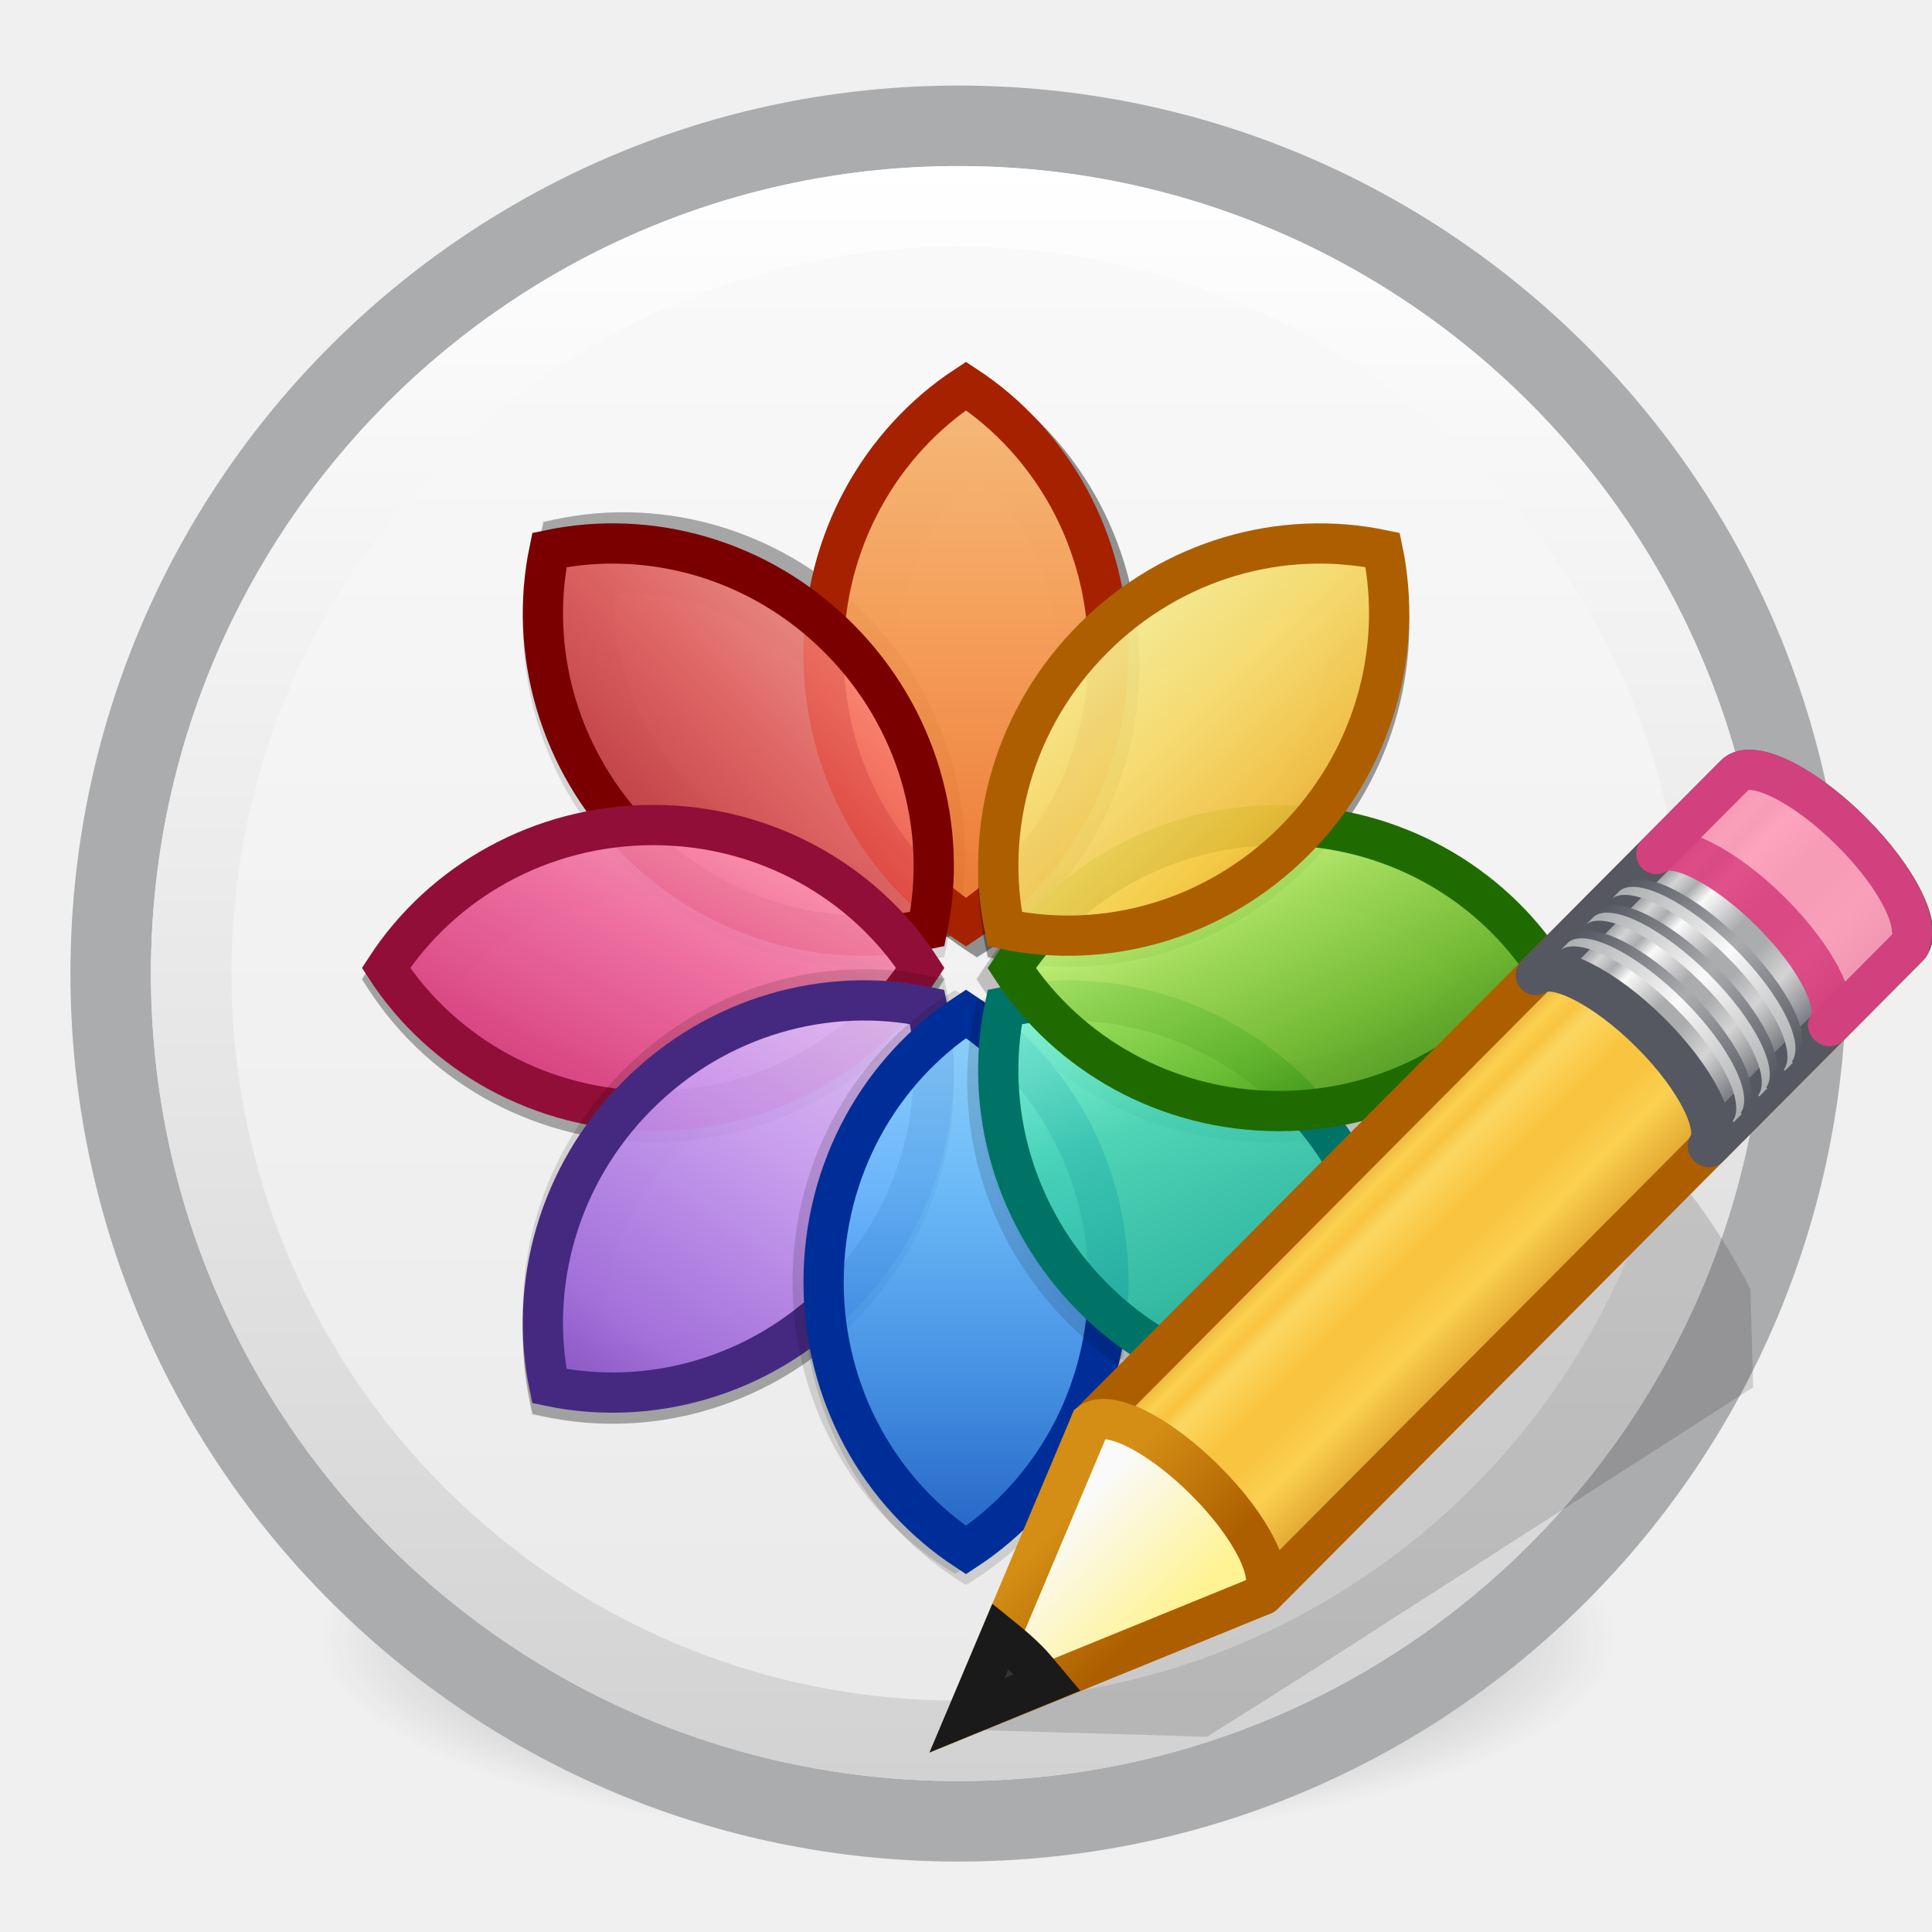
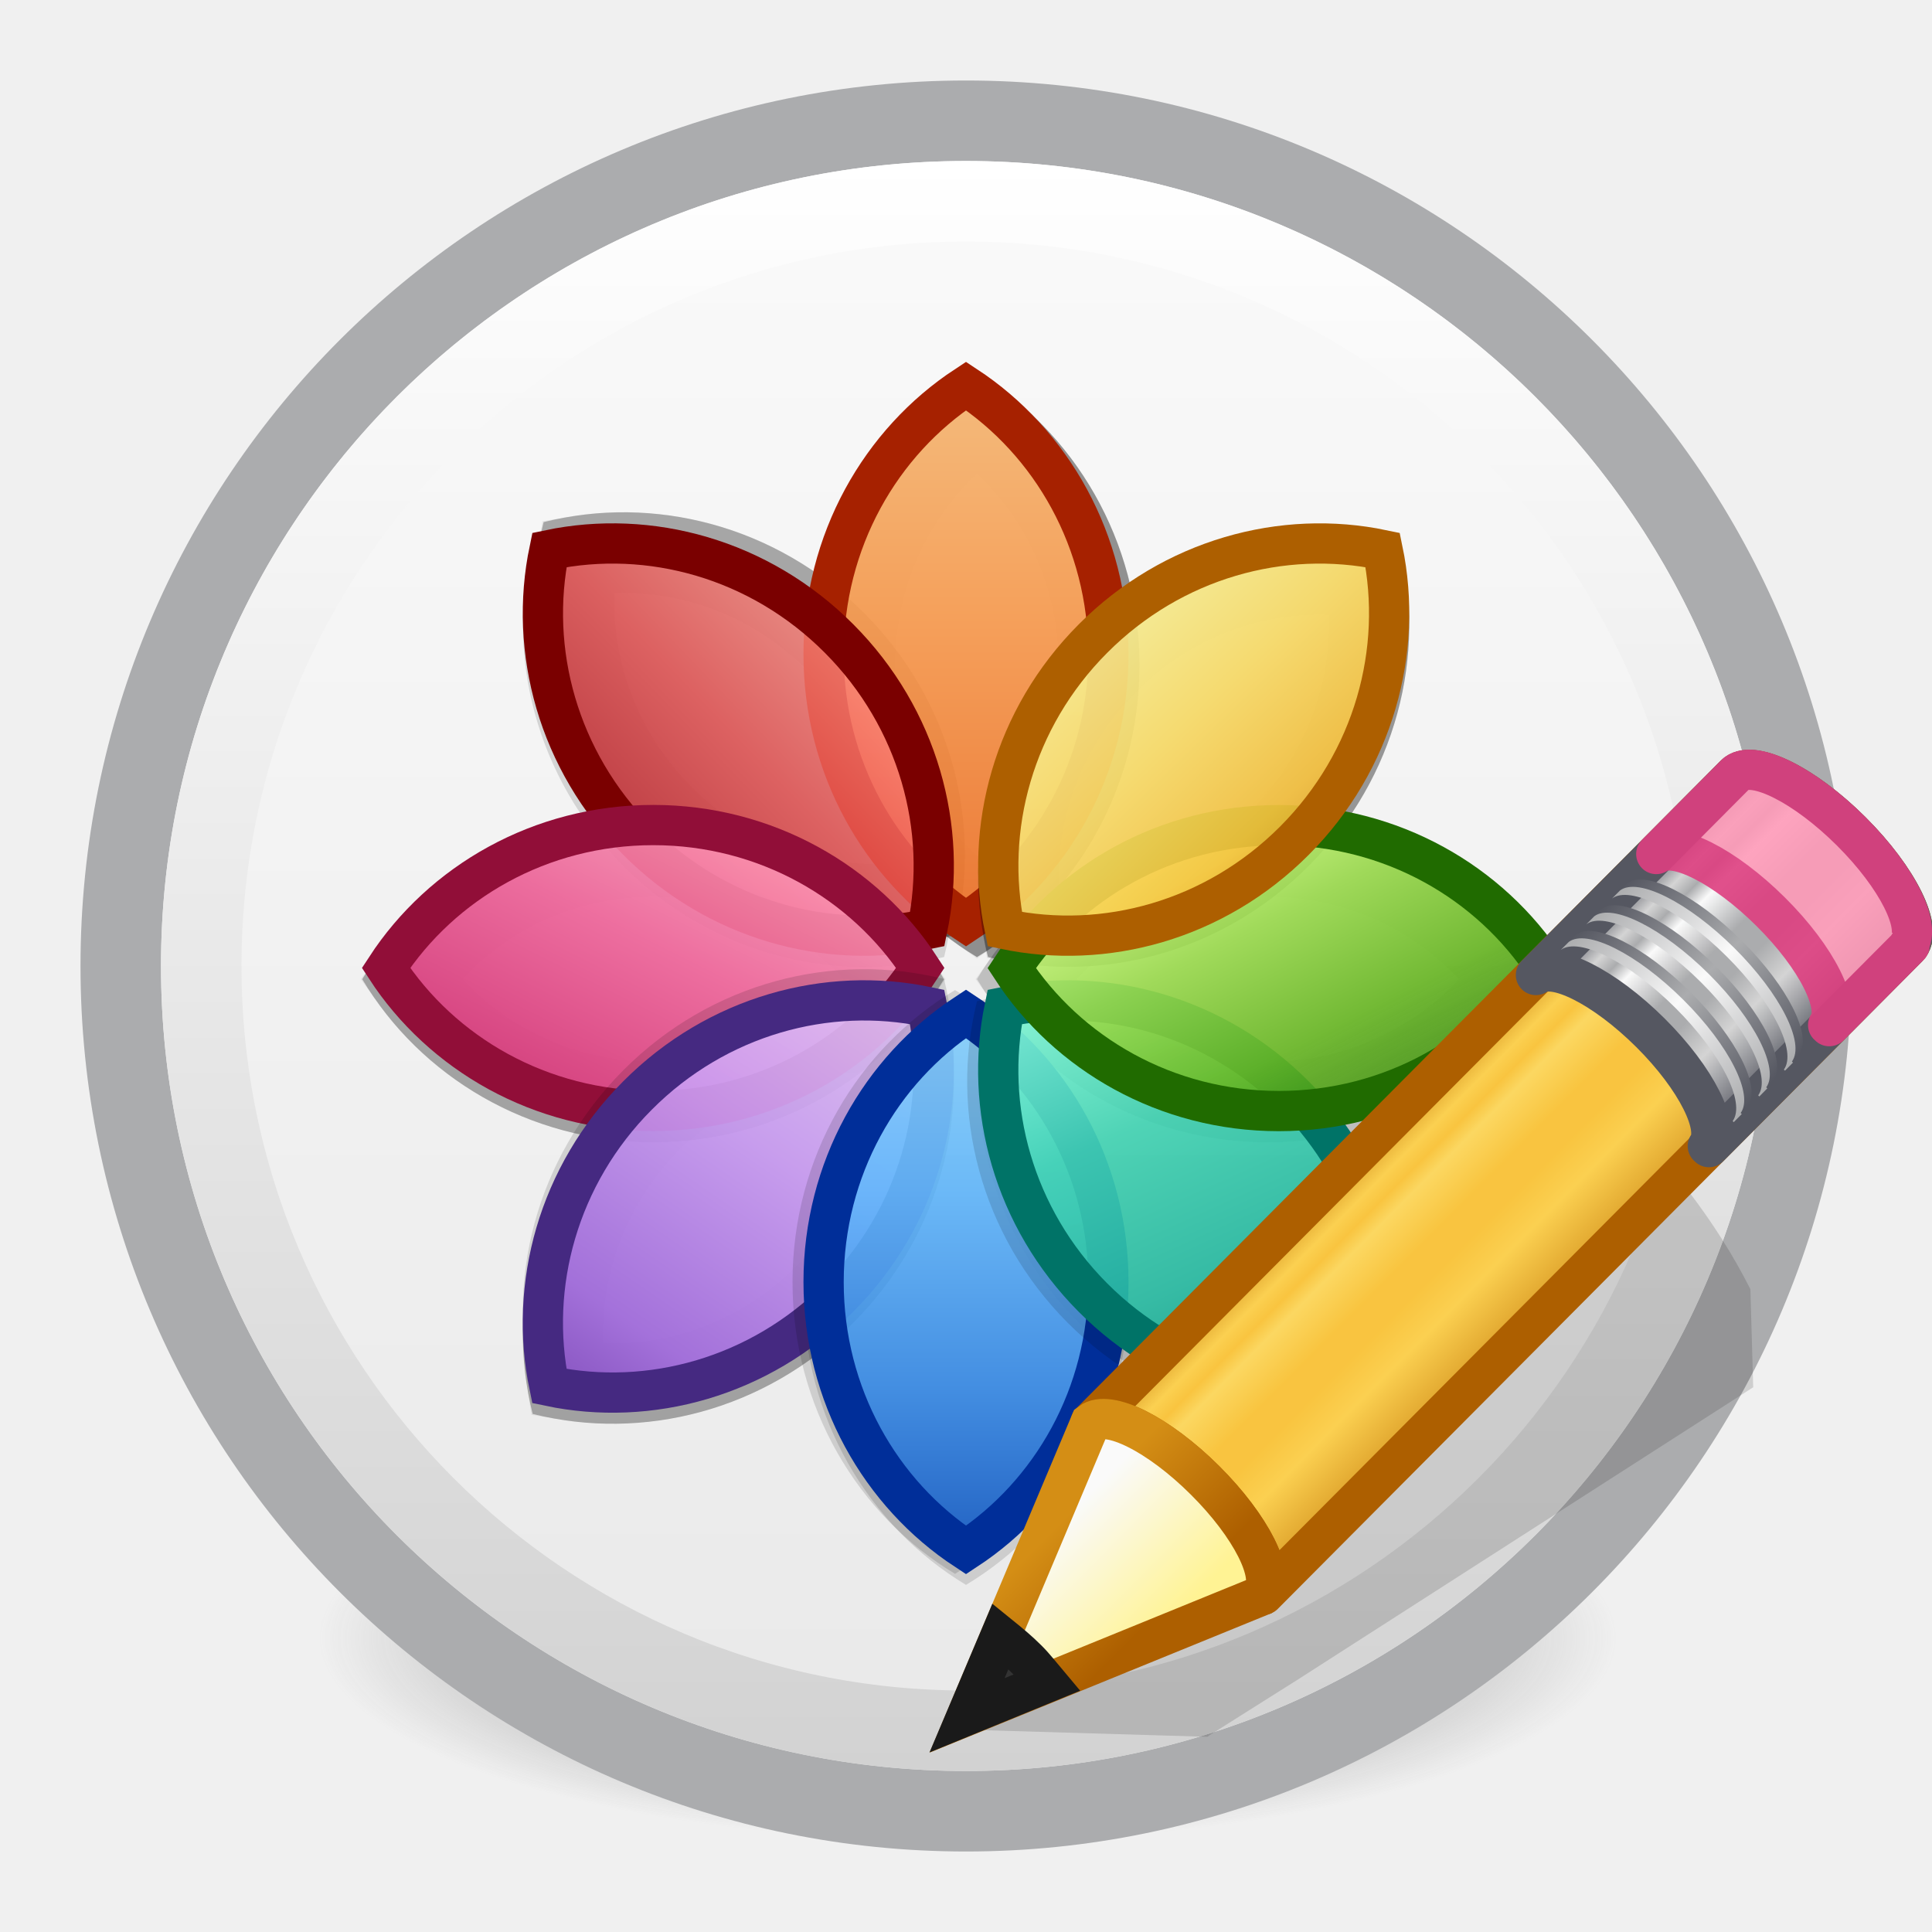
<svg xmlns="http://www.w3.org/2000/svg" width="24" height="24" viewBox="0 0 24 24" fill="none">
  <g clip-path="url(#clip0)">
    <path d="M20.107 20.348C20.107 20.68 19.898 21.009 19.492 21.315C19.086 21.622 18.49 21.9 17.74 22.135C16.989 22.369 16.098 22.555 15.117 22.682C14.136 22.809 13.084 22.875 12.022 22.875C10.96 22.875 9.909 22.809 8.928 22.682C7.947 22.555 7.056 22.369 6.305 22.135C5.554 21.9 4.959 21.622 4.552 21.315C4.146 21.009 3.937 20.68 3.938 20.348C3.937 20.017 4.146 19.688 4.552 19.381C4.959 19.075 5.554 18.797 6.305 18.562C7.056 18.327 7.947 18.141 8.928 18.014C9.909 17.887 10.96 17.822 12.022 17.822C13.084 17.822 14.136 17.887 15.117 18.014C16.098 18.141 16.989 18.327 17.74 18.562C18.49 18.797 19.086 19.075 19.492 19.381C19.898 19.688 20.107 20.017 20.107 20.348Z" fill="url(#paint0_radial)" />
-     <circle cx="11.906" cy="12.094" r="10.531" fill="url(#paint1_linear)" stroke="#ABACAE" />
-     <circle cx="11.906" cy="12.094" r="9.531" stroke="url(#paint2_linear)" />
+     <circle cx="12" cy="12" r="10.5" fill="url(#paint1_linear)" stroke="#ABACAE" />
+     <circle cx="12" cy="12" r="9.5" stroke="url(#paint2_linear)" />
    <path fill-rule="evenodd" clip-rule="evenodd" d="M12.136 4.637C13.343 5.361 14.155 6.714 14.155 8.263C14.155 9.811 13.343 11.165 12.136 11.889C10.93 11.165 10.117 9.811 10.117 8.263C10.117 6.714 10.93 5.361 12.136 4.637Z" fill="black" fill-opacity="0.13" />
    <path fill-rule="evenodd" clip-rule="evenodd" d="M6.617 6.76C7.981 6.416 9.509 6.797 10.6 7.892C11.692 8.987 12.071 10.52 11.728 11.888C10.364 12.232 8.836 11.851 7.745 10.757C6.654 9.662 6.275 8.128 6.617 6.76Z" fill="black" fill-opacity="0.13" />
    <path fill-rule="evenodd" clip-rule="evenodd" d="M6.617 17.564C6.274 16.196 6.654 14.663 7.745 13.568C8.836 12.473 10.364 12.092 11.728 12.436C12.07 13.804 11.691 15.338 10.6 16.433C9.509 17.527 7.981 17.908 6.617 17.564Z" fill="black" fill-opacity="0.15" />
    <path fill-rule="evenodd" clip-rule="evenodd" d="M6.617 17.564C6.274 16.196 6.654 14.663 7.745 13.568C8.836 12.473 10.364 12.092 11.728 12.436C12.07 13.804 11.691 15.338 10.6 16.433C9.509 17.527 7.981 17.908 6.617 17.564Z" fill="black" fill-opacity="0.15" />
    <path d="M10.247 16.078C9.362 16.967 8.155 17.32 7.039 17.14C6.86 16.021 7.212 14.81 8.098 13.922C8.983 13.033 10.19 12.68 11.305 12.86C11.485 13.98 11.133 15.19 10.247 16.078Z" stroke="black" stroke-opacity="0.07" />
    <path fill-rule="evenodd" clip-rule="evenodd" d="M12 19.688C10.794 18.963 9.981 17.61 9.981 16.062C9.981 14.513 10.794 13.16 12 12.436C13.207 13.16 14.019 14.513 14.019 16.062C14.019 17.61 13.207 18.963 12 19.688Z" fill="black" fill-opacity="0.13" />
    <path fill-rule="evenodd" clip-rule="evenodd" d="M17.384 17.564C16.02 17.908 14.492 17.528 13.401 16.433C12.309 15.338 11.93 13.805 12.273 12.437C13.637 12.093 15.165 12.473 16.256 13.568C17.347 14.663 17.726 16.196 17.384 17.564Z" fill="black" fill-opacity="0.13" />
    <path fill-rule="evenodd" clip-rule="evenodd" d="M4.5 12.164C5.222 10.953 6.57 10.138 8.114 10.138C9.657 10.138 11.006 10.953 11.727 12.164C11.006 13.374 9.657 14.189 8.114 14.189C6.57 14.189 5.222 13.374 4.5 12.164Z" fill="black" fill-opacity="0.15" />
    <path fill-rule="evenodd" clip-rule="evenodd" d="M4.5 12.164C5.222 10.953 6.57 10.138 8.114 10.138C9.657 10.138 11.006 10.953 11.727 12.164C11.006 13.374 9.657 14.189 8.114 14.189C6.57 14.189 5.222 13.374 4.5 12.164Z" fill="black" fill-opacity="0.15" />
    <path d="M8.114 13.689C6.862 13.689 5.76 13.083 5.098 12.164C5.76 11.244 6.862 10.638 8.114 10.638C9.365 10.638 10.468 11.244 11.13 12.164C10.468 13.083 9.365 13.689 8.114 13.689Z" stroke="black" stroke-opacity="0.07" />
    <path fill-rule="evenodd" clip-rule="evenodd" d="M19.365 12.163C18.643 13.374 17.294 14.189 15.751 14.189C14.208 14.189 12.859 13.374 12.137 12.163C12.859 10.952 14.208 10.137 15.751 10.137C17.294 10.137 18.643 10.952 19.365 12.163Z" fill="black" fill-opacity="0.15" />
    <path d="M15.751 10.637C17.003 10.637 18.105 11.243 18.767 12.163C18.105 13.083 17.003 13.689 15.751 13.689C14.499 13.689 13.397 13.083 12.735 12.163C13.397 11.243 14.499 10.637 15.751 10.637Z" stroke="black" stroke-opacity="0.07" />
    <path fill-rule="evenodd" clip-rule="evenodd" d="M17.384 6.76C17.727 8.129 17.348 9.662 16.256 10.757C15.165 11.852 13.637 12.232 12.273 11.888C11.931 10.52 12.31 8.987 13.401 7.892C14.492 6.797 16.02 6.417 17.384 6.76Z" fill="black" fill-opacity="0.13" />
-     <path fill-rule="evenodd" clip-rule="evenodd" d="M6.753 6.486C8.116 6.142 9.645 6.523 10.736 7.618C11.827 8.713 12.206 10.246 11.863 11.614C10.5 11.958 8.972 11.578 7.88 10.483C6.789 9.388 6.41 7.854 6.753 6.486Z" fill="black" fill-opacity="0.15" />
-     <path fill-rule="evenodd" clip-rule="evenodd" d="M6.753 6.486C8.116 6.142 9.645 6.523 10.736 7.618C11.827 8.713 12.206 10.246 11.863 11.614C10.5 11.958 8.972 11.578 7.88 10.483C6.789 9.388 6.41 7.854 6.753 6.486Z" fill="black" fill-opacity="0.15" />
+     <path fill-rule="evenodd" clip-rule="evenodd" d="M6.753 6.486C8.116 6.142 9.644 6.523 10.736 7.618C11.827 8.713 12.206 10.246 11.863 11.614C10.5 11.958 8.972 11.578 7.88 10.483C6.789 9.388 6.41 7.854 6.753 6.486Z" fill="black" fill-opacity="0.15" />
+     <path fill-rule="evenodd" clip-rule="evenodd" d="M6.753 6.486C8.116 6.142 9.644 6.523 10.736 7.618C11.827 8.713 12.206 10.246 11.863 11.614C10.5 11.958 8.972 11.578 7.88 10.483C6.789 9.388 6.41 7.854 6.753 6.486Z" fill="black" fill-opacity="0.15" />
    <path d="M8.233 10.129C7.348 9.24 6.996 8.03 7.175 6.91C8.291 6.73 9.497 7.083 10.383 7.972C11.268 8.86 11.62 10.071 11.441 11.19C10.325 11.37 9.119 11.017 8.233 10.129Z" stroke="black" stroke-opacity="0.07" />
    <path fill-rule="evenodd" clip-rule="evenodd" d="M12.136 4.637C13.343 5.361 14.155 6.714 14.155 8.263C14.155 9.811 13.343 11.165 12.136 11.889C10.93 11.165 10.117 9.811 10.117 8.263C10.117 6.714 10.93 5.361 12.136 4.637Z" fill="black" fill-opacity="0.15" />
    <path fill-rule="evenodd" clip-rule="evenodd" d="M12.136 4.637C13.343 5.361 14.155 6.714 14.155 8.263C14.155 9.811 13.343 11.165 12.136 11.889C10.93 11.165 10.117 9.811 10.117 8.263C10.117 6.714 10.93 5.361 12.136 4.637Z" fill="black" fill-opacity="0.15" />
    <path d="M10.617 8.263C10.617 7.006 11.221 5.9 12.136 5.236C13.051 5.9 13.655 7.006 13.655 8.263C13.655 9.52 13.051 10.625 12.136 11.29C11.221 10.625 10.617 9.52 10.617 8.263Z" stroke="black" stroke-opacity="0.07" />
    <path d="M10.231 8.126C10.231 6.722 10.939 5.492 12 4.795C13.061 5.492 13.769 6.722 13.769 8.126C13.769 9.53 13.061 10.76 12 11.457C10.939 10.76 10.231 9.53 10.231 8.126Z" fill="url(#paint3_linear)" fill-opacity="0.9" stroke="#A62100" stroke-width="0.5" />
    <path d="M7.92 10.443C6.931 9.45 6.565 8.078 6.825 6.832C8.066 6.572 9.434 6.939 10.423 7.932C11.412 8.924 11.778 10.297 11.519 11.542C10.277 11.803 8.91 11.435 7.92 10.443Z" fill="url(#paint4_linear)" fill-opacity="0.8" stroke="#7A0000" stroke-width="0.5" />
    <path d="M8.114 13.8C6.715 13.8 5.489 13.09 4.795 12.024C5.489 10.959 6.715 10.249 8.114 10.249C9.512 10.249 10.739 10.959 11.433 12.024C10.739 13.09 9.512 13.8 8.114 13.8Z" fill="url(#paint5_linear)" fill-opacity="0.9" stroke="#910E38" stroke-width="0.5" />
    <path fill-rule="evenodd" clip-rule="evenodd" d="M6.616 17.29C6.273 15.922 6.652 14.389 7.744 13.294C8.835 12.199 10.363 11.819 11.727 12.162C12.069 13.531 11.69 15.064 10.599 16.159C9.508 17.254 7.98 17.634 6.616 17.29Z" fill="black" fill-opacity="0.13" />
    <path d="M10.422 16.119C9.433 17.111 8.066 17.479 6.824 17.218C6.565 15.973 6.931 14.6 7.92 13.608C8.909 12.615 10.277 12.248 11.518 12.508C11.778 13.754 11.412 15.126 10.422 16.119Z" fill="url(#paint6_linear)" fill-opacity="0.9" stroke="#452981" stroke-width="0.5" />
    <path fill-rule="evenodd" clip-rule="evenodd" d="M11.864 19.551C10.657 18.826 9.845 17.473 9.845 15.925C9.845 14.376 10.657 13.023 11.864 12.299C13.07 13.023 13.883 14.376 13.883 15.925C13.883 17.473 13.07 18.826 11.864 19.551Z" fill="black" fill-opacity="0.13" />
    <path d="M13.769 15.925C13.769 17.329 13.061 18.559 12 19.255C10.939 18.559 10.231 17.329 10.231 15.925C10.231 14.521 10.939 13.29 12 12.594C13.061 13.29 13.769 14.521 13.769 15.925Z" fill="url(#paint7_linear)" fill-opacity="0.9" stroke="#002E99" stroke-width="0.5" />
    <path fill-rule="evenodd" clip-rule="evenodd" d="M17.247 17.564C15.884 17.908 14.355 17.528 13.264 16.433C12.173 15.338 11.794 13.805 12.137 12.437C13.5 12.093 15.028 12.473 16.119 13.568C17.211 14.663 17.59 16.196 17.247 17.564Z" fill="black" fill-opacity="0.13" />
    <path fill-rule="evenodd" clip-rule="evenodd" d="M17.384 6.76C17.727 8.129 17.348 9.662 16.256 10.757C15.165 11.852 13.637 12.232 12.273 11.888C11.931 10.52 12.31 8.987 13.401 7.892C14.492 6.797 16.02 6.417 17.384 6.76Z" fill="black" fill-opacity="0.13" />
    <path d="M16.079 13.608C17.069 14.601 17.435 15.973 17.175 17.218C15.934 17.479 14.566 17.111 13.577 16.119C12.588 15.126 12.222 13.754 12.481 12.508C13.723 12.248 15.09 12.616 16.079 13.608Z" fill="url(#paint8_linear)" fill-opacity="0.9" stroke="#007367" stroke-width="0.5" />
    <path fill-rule="evenodd" clip-rule="evenodd" d="M17.384 6.76C17.727 8.129 17.348 9.662 16.256 10.757C15.165 11.852 13.637 12.232 12.273 11.888C11.931 10.52 12.31 8.987 13.401 7.892C14.492 6.797 16.02 6.417 17.384 6.76Z" fill="black" fill-opacity="0.13" />
    <path d="M13.754 8.246C14.639 7.358 15.846 7.004 16.962 7.184C17.141 8.304 16.789 9.514 15.903 10.403C15.018 11.291 13.812 11.644 12.696 11.464C12.516 10.345 12.868 9.134 13.754 8.246Z" stroke="black" stroke-opacity="0.07" />
    <path d="M15.886 10.25C17.285 10.25 18.511 10.961 19.205 12.026C18.511 13.091 17.285 13.802 15.886 13.802C14.488 13.802 13.261 13.091 12.567 12.026C13.261 10.961 14.488 10.25 15.886 10.25Z" fill="url(#paint9_linear)" fill-opacity="0.9" stroke="#206B00" stroke-width="0.5" />
-     <path d="M13.578 7.932C14.567 6.939 15.934 6.572 17.176 6.832C17.435 8.078 17.069 9.45 16.08 10.443C15.091 11.435 13.723 11.803 12.482 11.542C12.222 10.297 12.588 8.924 13.578 7.932Z" fill="url(#paint10_linear)" fill-opacity="0.9" stroke="#AD5F00" stroke-width="0.5" />
+     <path d="M13.578 7.932C14.567 6.94 15.934 6.572 17.176 6.832C17.435 8.078 17.069 9.45 16.08 10.443C15.091 11.435 13.723 11.803 12.482 11.542C12.222 10.297 12.588 8.924 13.578 7.932Z" fill="url(#paint10_linear)" fill-opacity="0.9" stroke="#AD5F00" stroke-width="0.5" />
    <path opacity="0.15" fill-rule="evenodd" clip-rule="evenodd" d="M20.197 14.092C20.164 14.093 20.137 14.108 20.115 14.122L14.221 17.878L13.131 18.569L13.102 18.581L11.812 21.481L15 21.575L15.023 21.557L16.119 20.866L21.779 17.233L21.744 16.014C21.644 15.818 21.525 15.604 21.387 15.387C20.993 14.769 20.574 14.281 20.314 14.128C20.271 14.102 20.23 14.092 20.197 14.092V14.092Z" fill="#0C0C0C" />
-     <path d="M13.547 17.671C13.77 17.504 14.395 17.818 14.97 18.39C15.544 18.961 15.846 19.571 15.682 19.796C15.682 19.797 15.697 19.809 15.696 19.81L23.701 11.766C23.904 11.562 23.588 10.916 22.995 10.326C22.402 9.736 21.755 9.423 21.552 9.627L13.547 17.671Z" fill="url(#paint11_linear)" />
-     <path opacity="0.6" d="M13.547 17.671C13.77 17.504 14.395 17.818 14.97 18.39C15.544 18.961 15.846 19.571 15.682 19.796C15.682 19.797 15.697 19.809 15.696 19.81L21.209 14.27L21.228 14.25C21.229 14.249 21.214 14.238 21.215 14.237C21.378 14.011 21.076 13.401 20.503 12.83C19.928 12.258 19.302 11.944 19.079 12.112L19.059 12.132L13.547 17.671H13.547L13.547 17.671Z" fill="#F9C440" />
-     <path d="M13.547 17.671C13.77 17.504 14.395 17.818 14.97 18.39C15.544 18.961 15.846 19.571 15.682 19.796C15.682 19.797 15.697 19.809 15.696 19.81L23.701 11.766C23.904 11.562 23.588 10.916 22.995 10.326C22.402 9.736 21.755 9.423 21.552 9.627L13.547 17.671V17.671Z" stroke="#AD5F00" stroke-width="0.5" stroke-linejoin="round" />
+     <path d="M13.547 17.671C13.77 17.504 14.395 17.818 14.97 18.39C15.544 18.961 15.846 19.571 15.682 19.796C15.682 19.797 15.696 19.809 15.696 19.81L23.701 11.766C23.904 11.562 23.588 10.916 22.995 10.326C22.402 9.736 21.755 9.423 21.552 9.627L13.547 17.671Z" fill="url(#paint11_linear)" />
+     <path opacity="0.6" d="M13.547 17.671C13.77 17.504 14.395 17.818 14.97 18.39C15.544 18.961 15.846 19.571 15.682 19.796C15.682 19.797 15.696 19.809 15.696 19.81L21.208 14.27L21.228 14.25C21.229 14.249 21.214 14.238 21.215 14.237C21.378 14.011 21.076 13.401 20.503 12.83C19.928 12.258 19.302 11.944 19.079 12.112L19.059 12.132L13.547 17.671H13.547L13.547 17.671Z" fill="#F9C440" />
+     <path d="M13.547 17.671C13.77 17.504 14.395 17.818 14.97 18.39C15.544 18.961 15.846 19.571 15.682 19.796C15.682 19.797 15.696 19.809 15.696 19.81L23.701 11.766C23.904 11.562 23.588 10.916 22.995 10.326C22.402 9.736 21.755 9.423 21.552 9.627L13.547 17.671V17.671Z" stroke="#AD5F00" stroke-width="0.5" stroke-linejoin="round" />
    <path d="M21.709 9.565C21.643 9.569 21.59 9.589 21.552 9.627L19.08 12.112C19.303 11.945 19.928 12.258 20.503 12.83C21.076 13.401 21.378 14.012 21.215 14.237C21.214 14.238 21.229 14.249 21.229 14.25L23.7 11.766C23.904 11.561 23.588 10.916 22.995 10.326C22.513 9.846 21.995 9.55 21.709 9.565Z" fill="url(#paint12_linear)" stroke="#555761" stroke-width="0.5" stroke-linejoin="round" />
-     <path opacity="0.9" d="M20.575 10.609C20.798 10.442 21.423 10.756 21.998 11.328C22.572 11.898 22.874 12.509 22.71 12.734C22.71 12.735 22.724 12.747 22.724 12.747L23.701 11.766L23.721 11.746C23.721 11.745 23.706 11.733 23.707 11.732C23.871 11.507 23.569 10.897 22.995 10.326C22.42 9.754 21.794 9.44 21.572 9.607L21.552 9.627L20.575 10.609H20.575Z" fill="#FE9AB8" stroke="#DE3E80" stroke-width="0.5" stroke-linejoin="round" />
+     <path opacity="0.9" d="M20.575 10.609C20.798 10.442 21.423 10.756 21.998 11.328C22.572 11.898 22.874 12.509 22.71 12.734C22.71 12.735 22.724 12.747 22.724 12.747L23.701 11.766L23.721 11.746C23.721 11.745 23.706 11.733 23.707 11.732C23.871 11.507 23.568 10.897 22.995 10.326C22.42 9.754 21.794 9.44 21.572 9.607L21.552 9.627L20.575 10.609H20.575Z" fill="#FE9AB8" stroke="#DE3E80" stroke-width="0.5" stroke-linejoin="round" />
    <path d="M19.48 11.71C19.703 11.542 20.328 11.856 20.903 12.428C21.477 12.999 21.779 13.609 21.615 13.835C21.615 13.835 21.629 13.847 21.629 13.848L21.728 13.748C21.729 13.747 21.714 13.735 21.715 13.734C21.878 13.509 21.576 12.899 21.003 12.328C20.428 11.756 19.802 11.442 19.579 11.609L19.48 11.71V11.71V11.71Z" fill="url(#paint13_linear)" />
-     <path d="M19.388 11.801C19.611 11.634 20.237 11.948 20.812 12.52C21.385 13.091 21.687 13.701 21.524 13.926C21.523 13.927 21.538 13.939 21.537 13.94L21.637 13.839C21.637 13.839 21.623 13.827 21.623 13.826C21.787 13.601 21.485 12.99 20.911 12.42C20.336 11.848 19.711 11.534 19.488 11.701L19.388 11.801V11.801H19.388Z" fill="url(#paint14_linear)" />
+     <path d="M19.388 11.801C19.611 11.634 20.237 11.948 20.812 12.52C21.385 13.091 21.687 13.701 21.524 13.926C21.523 13.927 21.538 13.939 21.537 13.94L21.637 13.839C21.637 13.839 21.623 13.827 21.623 13.826C21.787 13.601 21.485 12.99 20.911 12.42C20.337 11.848 19.711 11.534 19.488 11.701L19.388 11.801V11.801H19.388Z" fill="url(#paint14_linear)" />
    <path d="M19.797 11.39C20.02 11.223 20.646 11.537 21.221 12.109C21.794 12.68 22.096 13.29 21.933 13.515C21.932 13.516 21.947 13.528 21.946 13.529L22.046 13.429C22.046 13.428 22.032 13.416 22.032 13.415C22.196 13.19 21.894 12.579 21.32 12.009C20.745 11.437 20.12 11.123 19.897 11.29L19.797 11.39H19.797Z" fill="url(#paint15_linear)" />
-     <path d="M19.706 11.482C19.929 11.315 20.554 11.629 21.129 12.201C21.703 12.771 22.005 13.382 21.841 13.607C21.841 13.608 21.855 13.62 21.855 13.621L21.954 13.52C21.955 13.52 21.94 13.508 21.941 13.507C22.105 13.282 21.802 12.671 21.229 12.101C20.654 11.529 20.029 11.215 19.805 11.382L19.706 11.482L19.706 11.482Z" fill="url(#paint16_linear)" />
-     <path d="M20.116 11.07C20.339 10.903 20.965 11.216 21.54 11.789C22.113 12.359 22.415 12.97 22.252 13.195C22.251 13.196 22.266 13.207 22.265 13.208L22.365 13.108C22.365 13.107 22.351 13.095 22.351 13.095C22.515 12.87 22.213 12.259 21.639 11.688C21.064 11.116 20.439 10.802 20.216 10.97L20.116 11.07Z" fill="url(#paint17_linear)" />
-     <path d="M20.025 11.162C20.248 10.994 20.873 11.308 21.448 11.88C22.022 12.451 22.324 13.062 22.16 13.287C22.16 13.287 22.174 13.299 22.174 13.3L22.273 13.2C22.274 13.199 22.259 13.187 22.26 13.187C22.424 12.961 22.121 12.351 21.548 11.78C20.973 11.208 20.347 10.894 20.125 11.062L20.025 11.162H20.025Z" fill="url(#paint18_linear)" />
-     <path fill-rule="evenodd" clip-rule="evenodd" d="M12.013 21.312L15.654 19.827L15.685 19.796C15.849 19.571 15.543 18.96 14.969 18.389C14.395 17.817 13.77 17.505 13.547 17.673L12.013 21.312H12.013Z" fill="url(#paint19_linear)" stroke="url(#paint20_linear)" stroke-width="0.5" />
+     <path d="M19.706 11.482C19.929 11.315 20.554 11.629 21.129 12.201C21.703 12.771 22.005 13.382 21.841 13.607C21.841 13.608 21.855 13.62 21.855 13.621L21.954 13.52C21.955 13.52 21.94 13.508 21.941 13.507C22.105 13.282 21.802 12.671 21.229 12.101C20.654 11.529 20.028 11.215 19.805 11.382L19.706 11.482L19.706 11.482Z" fill="url(#paint16_linear)" />
+     <path d="M20.116 11.07C20.339 10.903 20.965 11.216 21.54 11.789C22.113 12.359 22.415 12.97 22.252 13.195C22.251 13.196 22.266 13.207 22.265 13.208L22.365 13.108C22.365 13.107 22.351 13.095 22.351 13.095C22.515 12.87 22.213 12.259 21.639 11.688C21.064 11.116 20.439 10.803 20.216 10.97L20.116 11.07Z" fill="url(#paint17_linear)" />
+     <path d="M20.025 11.162C20.248 10.994 20.873 11.308 21.448 11.88C22.022 12.451 22.324 13.062 22.16 13.287C22.16 13.287 22.174 13.299 22.174 13.3L22.273 13.2C22.274 13.199 22.259 13.187 22.26 13.187C22.424 12.961 22.121 12.351 21.548 11.78C20.973 11.208 20.347 10.894 20.124 11.062L20.025 11.162H20.025Z" fill="url(#paint18_linear)" />
+     <path fill-rule="evenodd" clip-rule="evenodd" d="M12.013 21.312L15.655 19.827L15.685 19.796C15.849 19.571 15.543 18.96 14.969 18.389C14.395 17.817 13.77 17.505 13.547 17.673L12.013 21.312H12.013Z" fill="url(#paint19_linear)" stroke="url(#paint20_linear)" stroke-width="0.5" />
    <path fill-rule="evenodd" clip-rule="evenodd" d="M12.428 20.326L12.013 21.308L13.006 20.901C12.926 20.806 12.853 20.709 12.757 20.614C12.647 20.504 12.539 20.416 12.428 20.326Z" fill="#333333" stroke="#1A1A1A" stroke-width="0.5" />
  </g>
  <defs>
    <radialGradient id="paint0_radial" cx="0" cy="0" r="1" gradientUnits="userSpaceOnUse" gradientTransform="translate(12.0222 20.3483) scale(8.08475 2.52587)">
      <stop stop-color="#3D3D3D" />
      <stop offset="0.5" stop-color="#686868" stop-opacity="0.498" />
      <stop offset="1" stop-color="#686868" stop-opacity="0" />
    </radialGradient>
-     <linearGradient id="paint1_linear" x1="12" y1="22.125" x2="12" y2="2.062" gradientUnits="userSpaceOnUse">
+     <linearGradient id="paint1_linear" x1="12.094" y1="22" x2="12.094" y2="2" gradientUnits="userSpaceOnUse">
      <stop stop-color="#E9E9E9" />
      <stop offset="1" stop-color="#FAFAFA" />
    </linearGradient>
-     <linearGradient id="paint2_linear" x1="12" y1="22.125" x2="12" y2="2.062" gradientUnits="userSpaceOnUse">
+     <linearGradient id="paint2_linear" x1="12.094" y1="22" x2="12.094" y2="2" gradientUnits="userSpaceOnUse">
      <stop stop-color="#D2D2D2" />
      <stop offset="1" stop-color="white" />
    </linearGradient>
    <linearGradient id="paint3_linear" x1="12" y1="4.5" x2="12" y2="14.531" gradientUnits="userSpaceOnUse">
      <stop stop-color="#FFC27D" />
      <stop offset="0.307" stop-color="#FFA154" />
      <stop offset="0.708" stop-color="#F37329" />
      <stop offset="1" stop-color="#F37329" />
    </linearGradient>
    <linearGradient id="paint4_linear" x1="10.781" y1="8.062" x2="6.67" y2="12.014" gradientUnits="userSpaceOnUse">
      <stop stop-color="#FF8C82" />
      <stop offset="0.339" stop-color="#ED5353" />
      <stop offset="0.698" stop-color="#C6262E" />
      <stop offset="1" stop-color="#A10705" />
    </linearGradient>
    <linearGradient id="paint5_linear" x1="9.375" y1="10.406" x2="7.031" y2="15.094" gradientUnits="userSpaceOnUse">
      <stop stop-color="#FE9AB8" />
      <stop offset="0.328" stop-color="#F4679D" />
      <stop offset="0.693" stop-color="#DE3E80" />
      <stop offset="1" stop-color="#BC245D" />
    </linearGradient>
    <linearGradient id="paint6_linear" x1="10.781" y1="12.188" x2="6.73" y2="18.08" gradientUnits="userSpaceOnUse">
      <stop stop-color="#E4C6FA" />
      <stop offset="0.339" stop-color="#CD9EF7" />
      <stop offset="0.724" stop-color="#A56DE2" />
      <stop offset="1" stop-color="#7239B3" />
    </linearGradient>
    <linearGradient id="paint7_linear" x1="12" y1="12.421" x2="12" y2="19.55" gradientUnits="userSpaceOnUse">
      <stop stop-color="#8CD5FF" />
      <stop offset="0.328" stop-color="#64BAFF" />
      <stop offset="0.682" stop-color="#3689E6" />
      <stop offset="1" stop-color="#0D52BF" />
    </linearGradient>
    <linearGradient id="paint8_linear" x1="13.031" y1="12.281" x2="15.393" y2="17.523" gradientUnits="userSpaceOnUse">
      <stop stop-color="#89FFDD" />
      <stop offset="0.349" stop-color="#43D6B5" />
      <stop offset="0.703" stop-color="#28BCA3" />
      <stop offset="1" stop-color="#0E9A83" />
    </linearGradient>
    <linearGradient id="paint9_linear" x1="14.25" y1="10.688" x2="16.125" y2="14.344" gradientUnits="userSpaceOnUse">
      <stop stop-color="#D1FF82" />
      <stop offset="0.328" stop-color="#9BDB4D" />
      <stop offset="0.708" stop-color="#68B723" />
      <stop offset="1" stop-color="#3A9104" stop-opacity="0.9" />
    </linearGradient>
    <linearGradient id="paint10_linear" x1="13.875" y1="7.406" x2="17.145" y2="10.792" gradientUnits="userSpaceOnUse">
      <stop offset="0.062" stop-color="#FFF394" />
      <stop offset="0.365" stop-color="#FFE16B" />
      <stop offset="0.693" stop-color="#F9C440" />
      <stop offset="1" stop-color="#D48E15" />
    </linearGradient>
    <linearGradient id="paint11_linear" x1="17.625" y1="13.578" x2="19.775" y2="15.717" gradientUnits="userSpaceOnUse">
      <stop stop-color="#AD5F00" />
      <stop offset="0.135" stop-color="#FFE16B" />
      <stop offset="0.202" stop-color="#F9C440" />
      <stop offset="0.27" stop-color="#FFF394" />
      <stop offset="0.447" stop-color="#F9C440" />
      <stop offset="0.571" stop-color="#F9C440" />
      <stop offset="0.72" stop-color="#FFE16B" />
      <stop offset="1" stop-color="#AD5F00" />
    </linearGradient>
    <linearGradient id="paint12_linear" x1="17.625" y1="13.578" x2="19.775" y2="15.717" gradientUnits="userSpaceOnUse">
      <stop stop-color="#555761" />
      <stop offset="0.135" stop-color="#D4D4D4" />
      <stop offset="0.202" stop-color="#ABACAE" />
      <stop offset="0.27" stop-color="#FAFAFA" />
      <stop offset="0.447" stop-color="#ABACAE" />
      <stop offset="0.571" stop-color="#ABACAE" />
      <stop offset="0.72" stop-color="#D4D4D4" />
      <stop offset="1" stop-color="#555761" />
    </linearGradient>
    <linearGradient id="paint13_linear" x1="19.693" y1="11.459" x2="21.846" y2="13.602" gradientUnits="userSpaceOnUse">
      <stop stop-color="#555761" />
      <stop offset="0.5" stop-color="#ABACAE" />
      <stop offset="1" stop-color="#555761" />
    </linearGradient>
    <linearGradient id="paint14_linear" x1="19.602" y1="11.551" x2="21.755" y2="13.694" gradientUnits="userSpaceOnUse">
      <stop stop-color="#ABACAE" />
      <stop offset="0.5" stop-color="#FAFAFA" />
      <stop offset="1" stop-color="#ABACAE" />
    </linearGradient>
    <linearGradient id="paint15_linear" x1="20.011" y1="11.14" x2="22.164" y2="13.283" gradientUnits="userSpaceOnUse">
      <stop stop-color="#555761" />
      <stop offset="0.5" stop-color="#ABACAE" />
      <stop offset="1" stop-color="#555761" />
    </linearGradient>
    <linearGradient id="paint16_linear" x1="19.919" y1="11.232" x2="22.073" y2="13.375" gradientUnits="userSpaceOnUse">
      <stop stop-color="#ABACAE" />
      <stop offset="0.5" stop-color="#FAFAFA" />
      <stop offset="1" stop-color="#ABACAE" />
    </linearGradient>
    <linearGradient id="paint17_linear" x1="20.329" y1="10.82" x2="22.483" y2="12.963" gradientUnits="userSpaceOnUse">
      <stop stop-color="#555761" />
      <stop offset="0.5" stop-color="#ABACAE" />
      <stop offset="1" stop-color="#555761" />
    </linearGradient>
    <linearGradient id="paint18_linear" x1="20.238" y1="10.912" x2="22.392" y2="13.054" gradientUnits="userSpaceOnUse">
      <stop stop-color="#ABACAE" />
      <stop offset="0.5" stop-color="#FAFAFA" />
      <stop offset="1" stop-color="#ABACAE" />
    </linearGradient>
    <linearGradient id="paint19_linear" x1="14.609" y1="20.064" x2="13.308" y2="18.77" gradientUnits="userSpaceOnUse">
      <stop stop-color="#FFF394" />
      <stop offset="1" stop-color="#FAFAFA" />
    </linearGradient>
    <linearGradient id="paint20_linear" x1="12.85" y1="19.234" x2="14.019" y2="20.409" gradientUnits="userSpaceOnUse">
      <stop stop-color="#D48E15" />
      <stop offset="1" stop-color="#AD5F00" />
    </linearGradient>
    <clipPath id="clip0">
      <rect width="24" height="24" fill="white" />
    </clipPath>
  </defs>
</svg>
